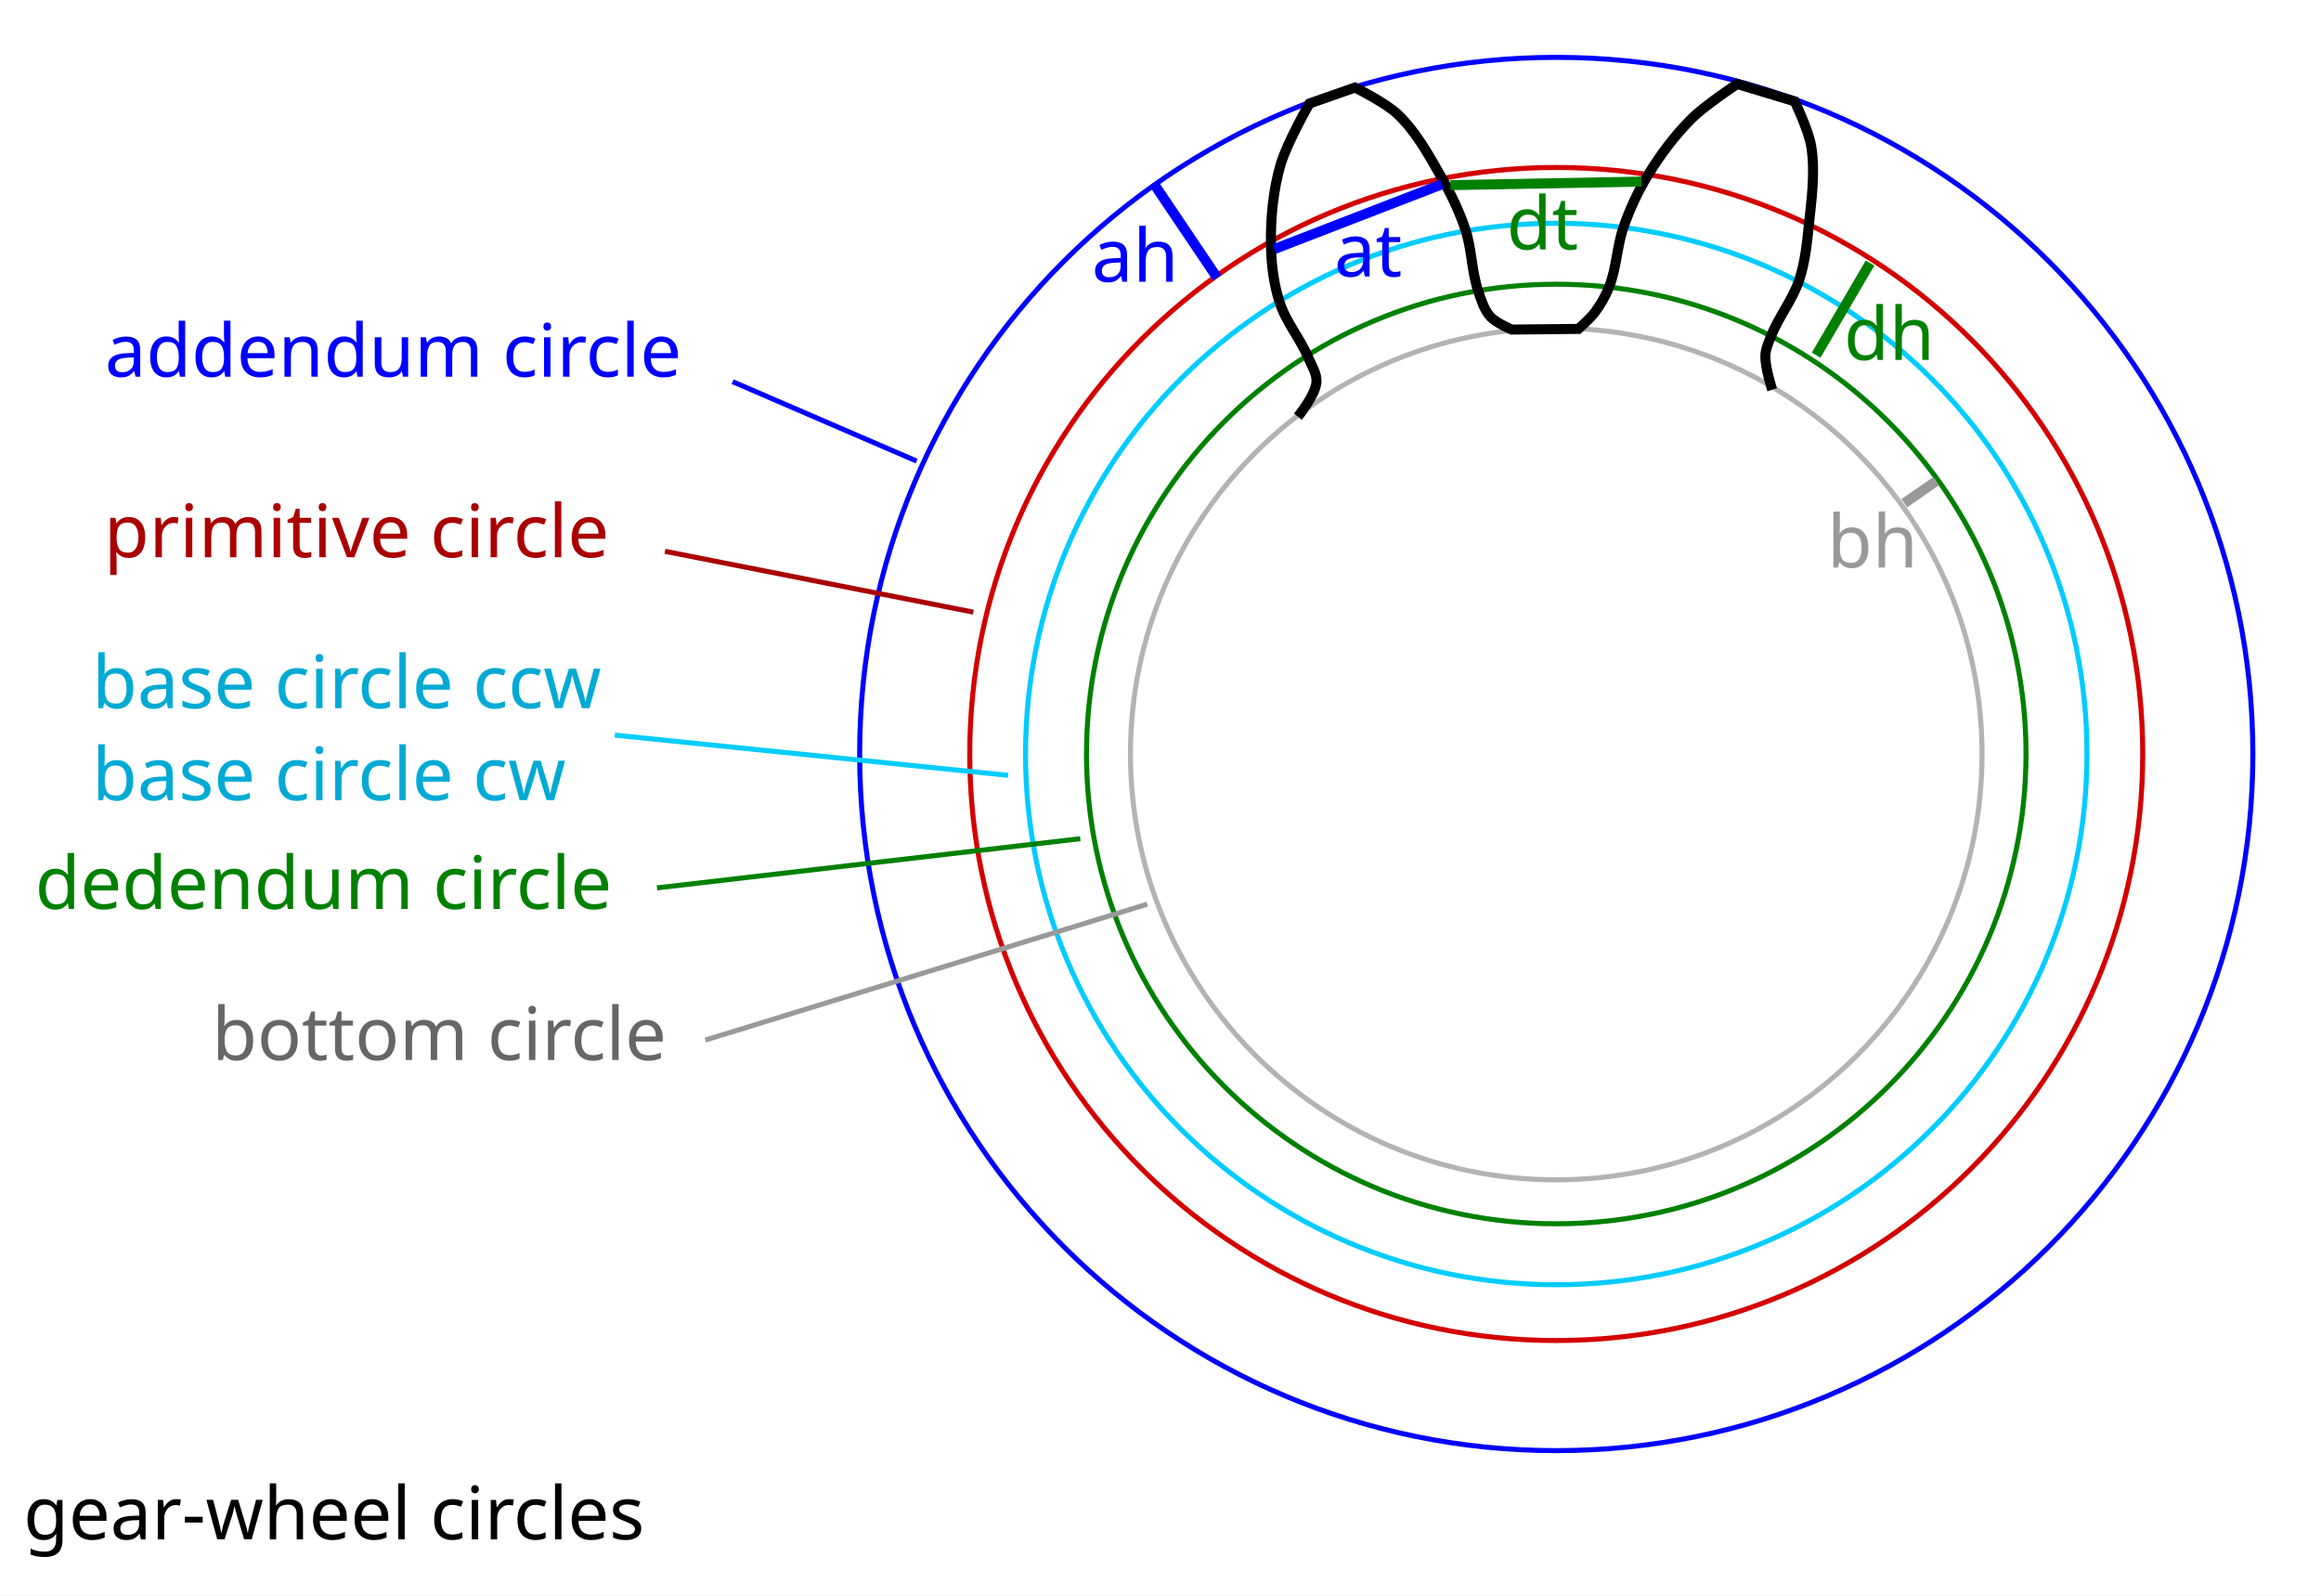
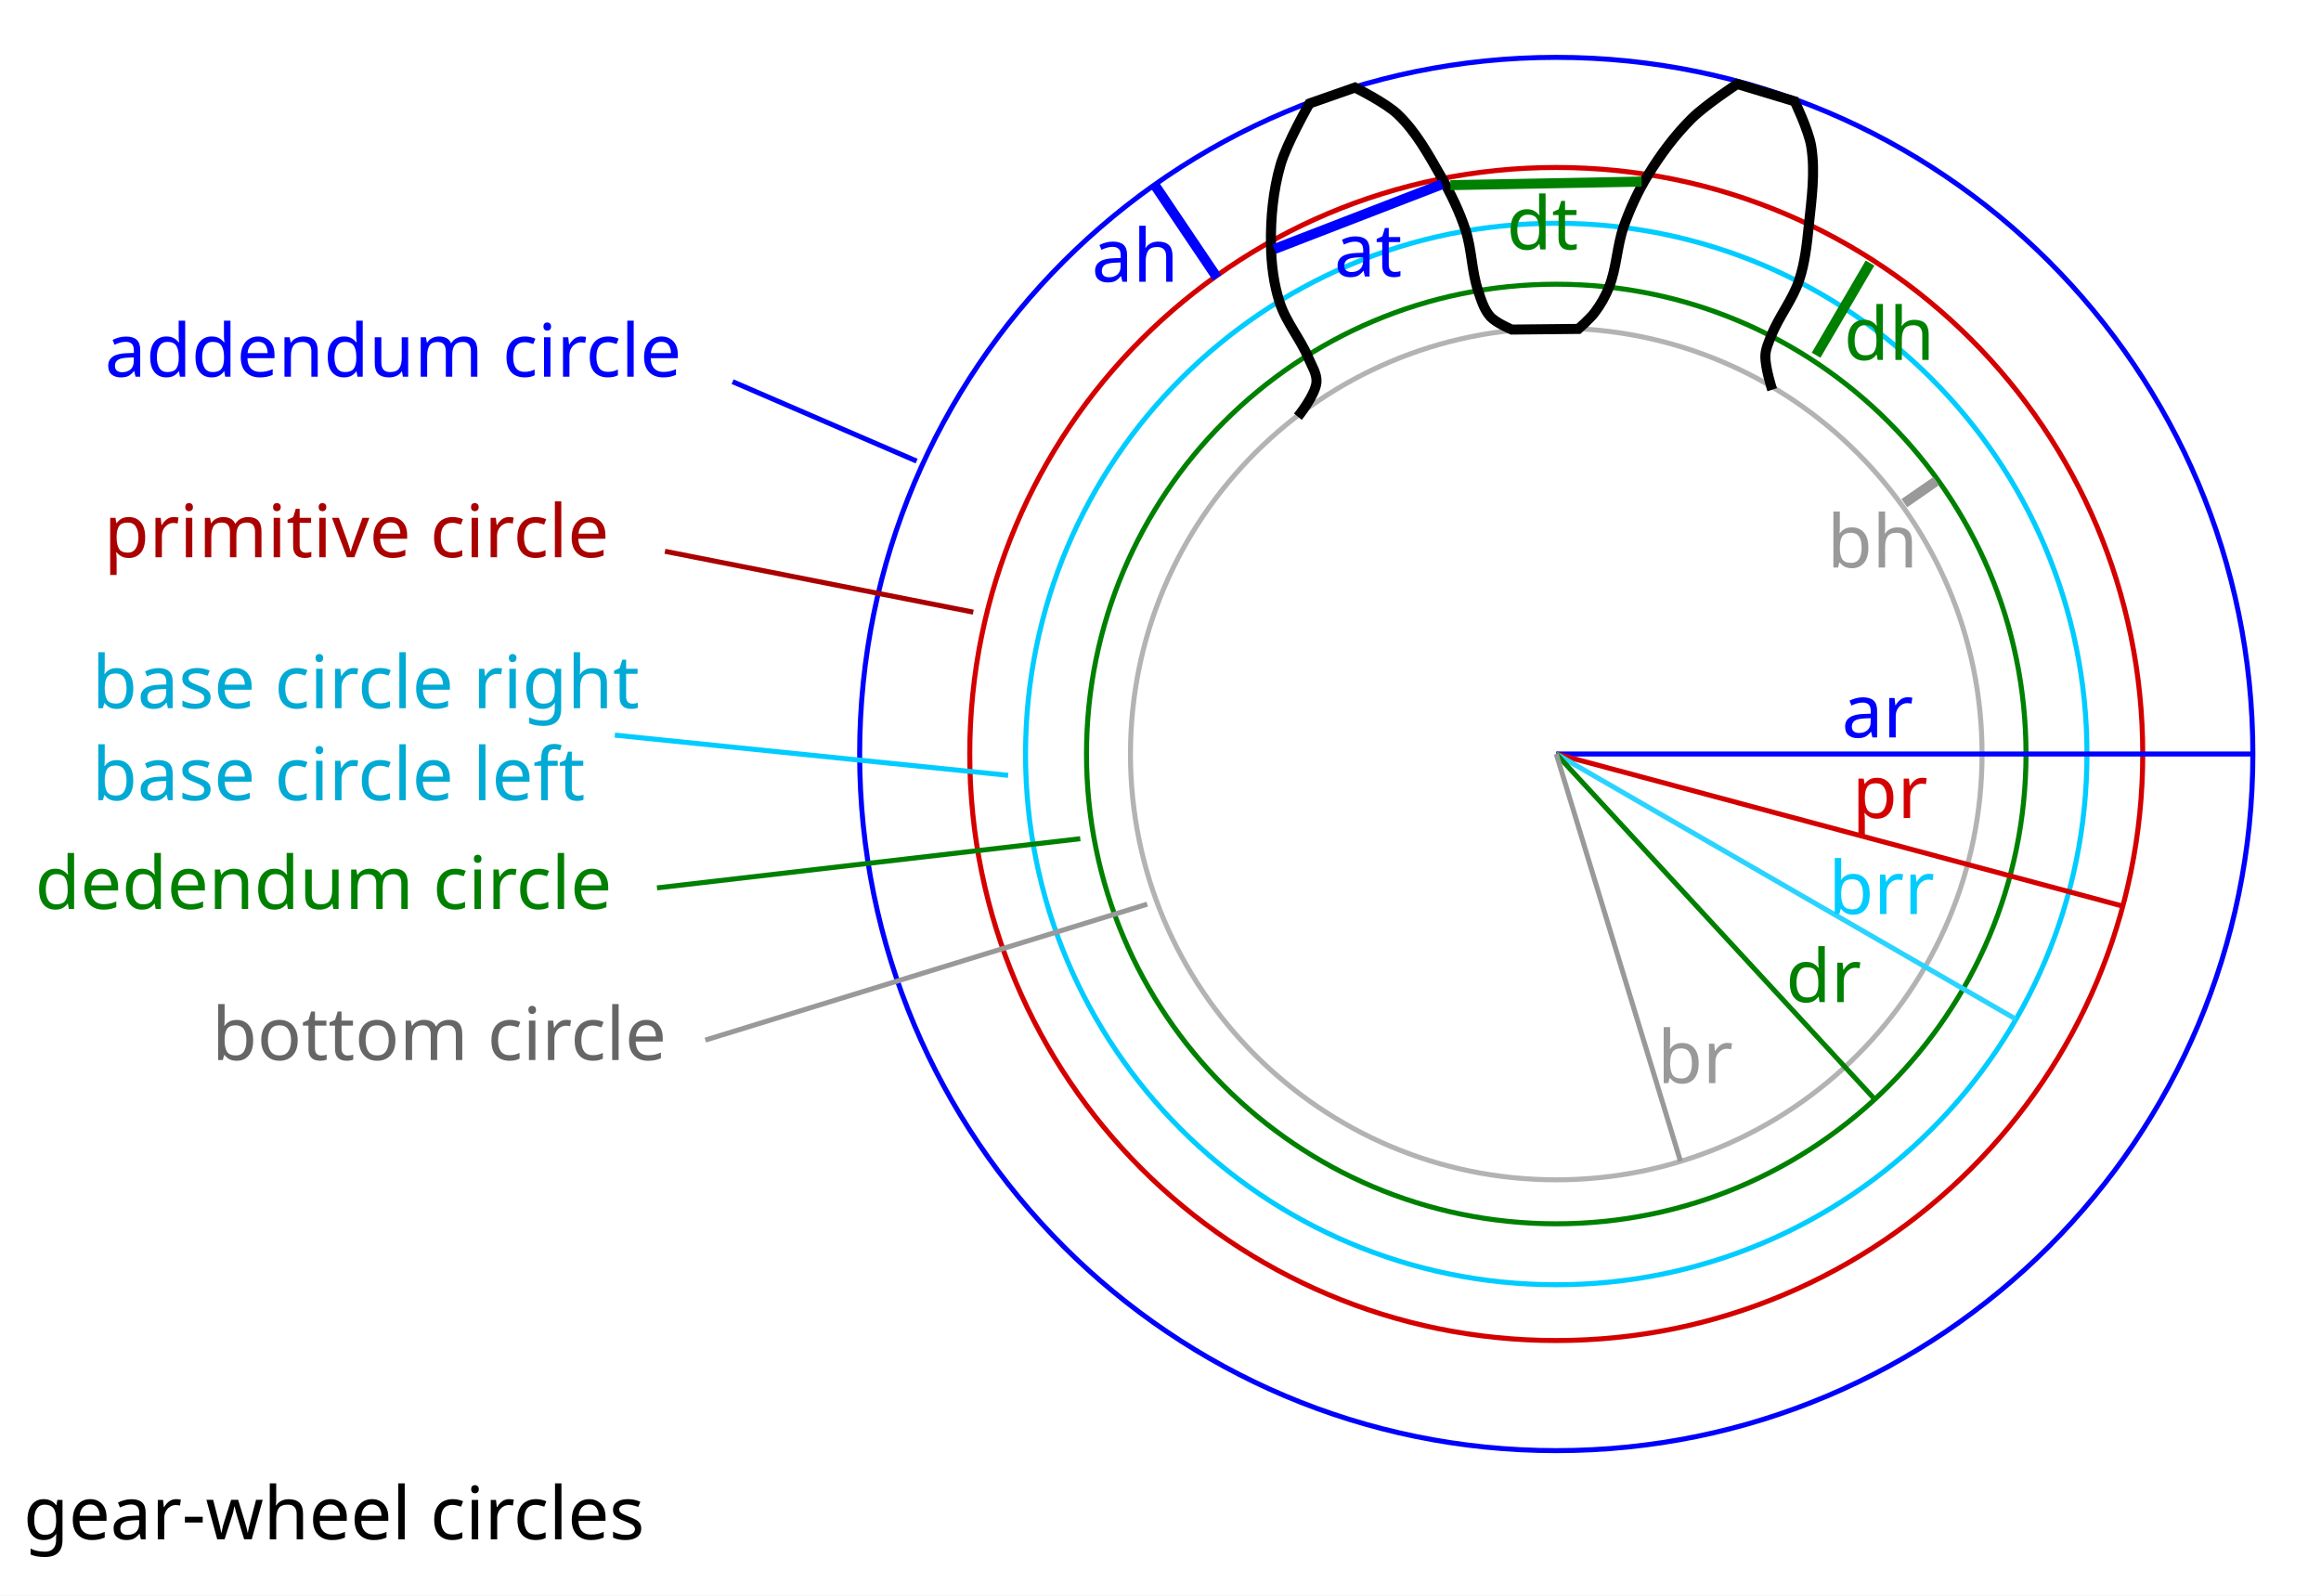
<svg xmlns="http://www.w3.org/2000/svg" width="462.473" height="317.917" viewBox="0 0 122.363 84.115" version="1.1" id="svg5">
  <defs id="defs2">
+     <rect x="180.666" y="3048.33" width="50.665" height="26.309" id="rect1465" />
+     <rect x="185.452" y="3043.833" width="75.808" height="30.845" id="rect1459" />
+     <rect x="190.866" y="3033.294" width="53.078" height="23.585" id="rect1453" />
+     <rect x="323.036" y="3151.587" width="56.239" height="39.624" id="rect1447" />
+     <rect x="402.381" y="3149.569" width="45.601" height="17.604" id="rect1441" />
    <rect x="98.41" y="3366.641" width="177.671" height="34.953" id="rect18195" />
    <rect x="417.924" y="3140.907" width="33.525" height="26.402" id="rect18135" />
    <rect x="374.692" y="3135.078" width="40.571" height="25.352" id="rect18127" />
    <rect x="343.886" y="3133.064" width="34.961" height="28.5" id="rect18119" />
    <rect x="359.918" y="3136.877" width="37.626" height="19.543" id="rect18111" />
    <rect x="360.344" y="3134.619" width="38.68" height="21.907" id="rect18103" />
    <rect x="27.099" y="3199.546" width="199.701" height="43.779" id="rect18083" />
    <rect x="18.208" y="3149.506" width="184.303" height="58.517" id="rect18077" />
    <rect x="24.772" y="3113.299" width="184.981" height="41.387" id="rect18071" />
    <rect x="22.472" y="3054.229" width="194.484" height="43.091" id="rect18065" />
    <rect x="26.727" y="3009.874" width="293.938" height="86.782" id="rect18059" />
  </defs>
  <g id="layer1" transform="translate(-21.85043,-799.3595)">
    <rect style="opacity:1;fill:#ffffff;stroke:#ffffff;stroke-width:0.265" id="rect18191" width="122.098" height="83.851" x="21.983" y="799.492" />
    <circle style="fill:none;stroke:#00ccff;stroke-width:0.265" id="path6214-2" cx="103.896" cy="839.108" r="27.979" />
    <circle style="fill:none;stroke:#b3b3b3;stroke-width:0.265" id="path6214-2-0" cx="103.896" cy="839.108" r="22.448" />
    <circle style="fill:none;stroke:#008000;stroke-width:0.265" id="path6214-2-6" cx="103.896" cy="839.108" r="24.766" />
    <circle style="fill:none;stroke:#d40000;stroke-width:0.265" id="path6214-2-6-1" cx="103.896" cy="839.108" r="30.92" />
    <circle style="fill:none;stroke:#0000ff;stroke-width:0.265" id="path6214-2-6-5" cx="103.896" cy="839.108" r="36.725" />
-     <text xml:space="preserve" transform="matrix(0.2645833,0,0,0.2645833,20.30642,19.42156)" id="text18057" style="font-size:14.667px;line-height:1.25;font-family:sans-serif;white-space:pre;shape-inside:url(#rect18059);fill:#0000ff">
-       <tspan x="26.727" y="3022.85" id="tspan18817">addendum circle</tspan>
+     <text xml:space="preserve" transform="matrix(0.2645833,0,0,0.2645833,20.30642,19.42156)" id="text18057" style="font-size:14.667px;line-height:1.25;font-family:sans-serif;white-space:pre;shape-inside:url(#rect18059);display:inline;fill:#0000ff">
+       <tspan x="26.727" y="3022.85" id="tspan4321">addendum circle</tspan>
    </text>
-     <text xml:space="preserve" transform="matrix(0.2645833,0,0,0.2645833,21.38301,17.20571)" id="text18063" style="font-size:14.667px;line-height:1.25;font-family:sans-serif;white-space:pre;shape-inside:url(#rect18065);fill:#aa0000">
-       <tspan x="22.473" y="3067.205" id="tspan18819">primitive circle</tspan>
+     <text xml:space="preserve" transform="matrix(0.2645833,0,0,0.2645833,21.38301,17.20571)" id="text18063" style="font-size:14.667px;line-height:1.25;font-family:sans-serif;white-space:pre;shape-inside:url(#rect18065);display:inline;fill:#aa0000">
+       <tspan x="22.473" y="3067.205" id="tspan4323">primitive circle</tspan>
    </text>
-     <text xml:space="preserve" transform="matrix(0.2645833,0,0,0.2645833,20.14806,9.533822)" id="text18069" style="font-size:14.667px;line-height:1.25;font-family:sans-serif;white-space:pre;shape-inside:url(#rect18071);fill:#00aad4">
-       <tspan x="24.771" y="3126.275" id="tspan18821">base circle ccw
+     <text xml:space="preserve" transform="matrix(0.2645833,0,0,0.2645833,20.14806,9.533822)" id="text18069" style="font-size:14.667px;line-height:1.25;font-family:sans-serif;white-space:pre;shape-inside:url(#rect18071);display:inline;fill:#00aad4">
+       <tspan x="24.771" y="3126.275" id="tspan4325">base circle right
</tspan>
-       <tspan x="24.771" y="3144.609" id="tspan18823">base circle cw</tspan>
+       <tspan x="24.771" y="3144.609" id="tspan4327">base circle left</tspan>
    </text>
-     <text xml:space="preserve" transform="matrix(0.2645833,0,0,0.2645833,18.87958,10.53604)" id="text18075" style="font-size:14.667px;line-height:1.25;font-family:sans-serif;white-space:pre;shape-inside:url(#rect18077);fill:#008000">
-       <tspan x="18.209" y="3162.483" id="tspan18825">dedendum circle</tspan>
+     <text xml:space="preserve" transform="matrix(0.2645833,0,0,0.2645833,18.87958,10.53604)" id="text18075" style="font-size:14.667px;line-height:1.25;font-family:sans-serif;white-space:pre;shape-inside:url(#rect18077);display:inline;fill:#008000">
+       <tspan x="18.209" y="3162.483" id="tspan4329">dedendum circle</tspan>
    </text>
-     <text xml:space="preserve" transform="matrix(0.2645833,0,0,0.2645833,25.85158,5.262488)" id="text18081" style="font-size:14.667px;line-height:1.25;font-family:sans-serif;white-space:pre;shape-inside:url(#rect18083);fill:#666666">
-       <tspan x="27.1" y="3212.523" id="tspan18827">bottom circle</tspan>
+     <text xml:space="preserve" transform="matrix(0.2645833,0,0,0.2645833,25.85158,5.262488)" id="text18081" style="font-size:14.667px;line-height:1.25;font-family:sans-serif;white-space:pre;shape-inside:url(#rect18083);display:inline;fill:#666666">
+       <tspan x="27.1" y="3212.523" id="tspan4331">bottom circle</tspan>
    </text>
    <path style="fill:none;stroke:#0000ff;stroke-width:0.265px;stroke-linecap:butt;stroke-linejoin:miter;stroke-opacity:1" d="m 60.474,819.48 9.703,4.187" id="path18087" />
    <path style="fill:none;stroke:#aa0000;stroke-width:0.265px;stroke-linecap:butt;stroke-linejoin:miter;stroke-opacity:1" d="m 56.907,828.422 16.255,3.208 v 0" id="path18089" />
    <path style="fill:none;stroke:#00ccff;stroke-width:0.265px;stroke-linecap:butt;stroke-linejoin:miter;stroke-opacity:1" d="m 54.265,838.113 20.734,2.12" id="path18091" />
    <path style="fill:none;stroke:#008000;stroke-width:0.265px;stroke-linecap:butt;stroke-linejoin:miter;stroke-opacity:1" d="m 56.488,846.166 22.315,-2.593" id="path18093" />
    <path style="fill:none;stroke:#999999;stroke-width:0.265px;stroke-linecap:butt;stroke-linejoin:miter;stroke-opacity:1" d="m 59.035,854.19 23.297,-7.166" id="path18095" />
    <path style="fill:none;stroke:#000000;stroke-width:0.529;stroke-linecap:butt;stroke-linejoin:miter;stroke-opacity:1" d="m 90.275,821.326 c 0,0 0.917,-1.126 0.979,-1.808 0.04,-0.444 -0.243,-0.861 -0.415,-1.272 -0.426,-1.017 -1.182,-1.889 -1.523,-2.938 -0.318,-0.978 -0.445,-2.023 -0.461,-3.051 -0.022,-1.411 0.113,-2.848 0.503,-4.204 0.33,-1.147 1.527,-3.238 1.527,-3.238 l 2.401,-0.841 c 0,0 1.608,0.796 2.248,1.405 0.97,0.924 1.63,2.136 2.294,3.299 0.507,0.888 0.959,1.816 1.279,2.787 0.344,1.046 0.323,2.19 0.674,3.234 0.159,0.474 0.308,0.985 0.644,1.356 0.294,0.324 1.124,0.678 1.124,0.678 l 3.517,-0.035 c 0,0 0.609,-0.538 0.853,-0.86 0.309,-0.409 0.569,-0.861 0.758,-1.338 0.407,-1.029 0.416,-2.182 0.785,-3.225 0.333,-0.941 0.758,-1.857 1.281,-2.708 0.656,-1.068 1.414,-2.089 2.305,-2.97 0.711,-0.702 2.389,-1.81 2.389,-1.81 l 3.029,0.914 c 0,0 0.735,1.532 0.87,2.359 0.225,1.38 0.017,2.802 -0.126,4.192 -0.099,0.967 -0.201,1.95 -0.507,2.873 -0.344,1.038 -1.069,1.915 -1.473,2.931 -0.133,0.335 -0.292,0.677 -0.309,1.038 -0.029,0.614 0.359,1.809 0.359,1.809" id="path18097" />
    <path style="fill:none;stroke:#0000ff;stroke-width:0.529;stroke-linecap:butt;stroke-linejoin:miter;stroke-opacity:1" d="m 82.727,809.112 3.293,4.889" id="path18099" />
-     <text xml:space="preserve" transform="matrix(0.2645833,0,0,0.2645833,-15.93556,-18.58923)" id="text18101" style="font-size:14.667px;line-height:1.25;font-family:sans-serif;white-space:pre;shape-inside:url(#rect18103);fill:#0000ff">
-       <tspan x="360.344" y="3147.596" id="tspan18829">ah</tspan>
+     <text xml:space="preserve" transform="matrix(0.2645833,0,0,0.2645833,-15.93556,-18.58923)" id="text18101" style="font-size:14.667px;line-height:1.25;font-family:sans-serif;white-space:pre;shape-inside:url(#rect18103);display:inline;fill:#0000ff">
+       <tspan x="360.344" y="3147.596" id="tspan4333">ah</tspan>
    </text>
    <path style="fill:none;stroke:#0000ff;stroke-width:0.529;stroke-linecap:butt;stroke-linejoin:miter;stroke-opacity:1" d="m 89.033,812.488 8.836,-3.414" id="path18107" />
-     <text xml:space="preserve" transform="matrix(0.2645833,0,0,0.2645833,-3.038958,-19.46273)" id="text18109" style="font-size:14.667px;line-height:1.25;font-family:sans-serif;white-space:pre;shape-inside:url(#rect18111);fill:#0000ff">
-       <tspan x="359.918" y="3149.854" id="tspan18831">at</tspan>
+     <text xml:space="preserve" transform="matrix(0.2645833,0,0,0.2645833,-3.038958,-19.46273)" id="text18109" style="font-size:14.667px;line-height:1.25;font-family:sans-serif;white-space:pre;shape-inside:url(#rect18111);display:inline;fill:#0000ff">
+       <tspan x="359.918" y="3149.854" id="tspan4335">at</tspan>
    </text>
    <path style="fill:none;stroke:#008000;stroke-width:0.529;stroke-linecap:butt;stroke-linejoin:miter;stroke-opacity:1" d="m 98.315,809.119 10.082,-0.187" id="path18115" />
-     <text xml:space="preserve" transform="matrix(0.2645833,0,0,0.2645833,10.2884,-19.8812)" id="text18117" style="font-size:14.667px;line-height:1.25;font-family:sans-serif;white-space:pre;shape-inside:url(#rect18119);fill:#008000">
-       <tspan x="343.887" y="3146.041" id="tspan18833">dt</tspan>
+     <text xml:space="preserve" transform="matrix(0.2645833,0,0,0.2645833,10.2884,-19.8812)" id="text18117" style="font-size:14.667px;line-height:1.25;font-family:sans-serif;white-space:pre;shape-inside:url(#rect18119);display:inline;fill:#008000">
+       <tspan x="343.887" y="3146.041" id="tspan4337">dt</tspan>
    </text>
    <path style="fill:none;stroke:#008000;stroke-width:0.529;stroke-linecap:butt;stroke-linejoin:miter;stroke-opacity:1" d="m 120.438,813.227 -2.842,4.857" id="path18123" />
-     <text xml:space="preserve" transform="matrix(0.2645833,0,0,0.2645833,19.92206,-14.58767)" id="text18125" style="font-size:14.667px;line-height:1.25;font-family:sans-serif;white-space:pre;shape-inside:url(#rect18127);fill:#008000">
-       <tspan x="374.691" y="3148.055" id="tspan18835">dh</tspan>
+     <text xml:space="preserve" transform="matrix(0.2645833,0,0,0.2645833,19.92206,-14.58767)" id="text18125" style="font-size:14.667px;line-height:1.25;font-family:sans-serif;white-space:pre;shape-inside:url(#rect18127);display:inline;fill:#008000">
+       <tspan x="374.691" y="3148.055" id="tspan4339">dh</tspan>
    </text>
    <path style="fill:none;stroke:#999999;stroke-width:0.529;stroke-linecap:butt;stroke-linejoin:miter;stroke-opacity:1" d="m 122.246,825.885 1.685,-1.167" id="path18131" />
-     <text xml:space="preserve" transform="matrix(0.2645833,0,0,0.2645833,7.600444,-5.188046)" id="text18133" style="font-size:14.667px;line-height:1.25;font-family:sans-serif;white-space:pre;shape-inside:url(#rect18135);fill:#999999">
-       <tspan x="417.924" y="3153.883" id="tspan18837">bh</tspan>
+     <text xml:space="preserve" transform="matrix(0.2645833,0,0,0.2645833,7.600444,-5.188046)" id="text18133" style="font-size:14.667px;line-height:1.25;font-family:sans-serif;white-space:pre;shape-inside:url(#rect18135);display:inline;fill:#999999">
+       <tspan x="417.924" y="3153.883" id="tspan4341">bh</tspan>
    </text>
-     <text xml:space="preserve" transform="matrix(0.2645833,0,0,0.2645833,-2.95119,-13.6801)" id="text18193" style="font-size:14.667px;line-height:1.25;font-family:sans-serif;white-space:pre;shape-inside:url(#rect18195)">
-       <tspan x="98.41" y="3379.617" id="tspan18839">gear-wheel circles</tspan>
+     <text xml:space="preserve" transform="matrix(0.2645833,0,0,0.2645833,-2.95119,-13.6801)" id="text18193" style="font-size:14.667px;line-height:1.25;font-family:sans-serif;white-space:pre;shape-inside:url(#rect18195);display:inline">
+       <tspan x="98.41" y="3379.617" id="tspan4343">gear-wheel circles</tspan>
+     </text>
+     <path style="fill:none;stroke:#0000ff;stroke-width:0.265px;stroke-linecap:butt;stroke-linejoin:miter;stroke-opacity:1" d="m 103.896,839.108 36.725,-5e-5" id="path1333" />
+     <path style="fill:none;stroke:#d40000;stroke-width:0.265px;stroke-linecap:butt;stroke-linejoin:miter;stroke-opacity:1" d="m 103.896,839.108 29.862,8.019" id="path1335" />
+     <path style="fill:none;stroke:#2ad4ff;stroke-width:0.265px;stroke-linecap:butt;stroke-linejoin:miter;stroke-opacity:1" d="m 103.896,839.108 24.235,13.982" id="path1433" />
+     <path style="fill:none;stroke:#008000;stroke-width:0.265px;stroke-linecap:butt;stroke-linejoin:miter;stroke-opacity:1" d="m 103.896,839.108 16.753,18.159" id="path1435" />
+     <path style="fill:none;stroke:#999999;stroke-width:0.265px;stroke-linecap:butt;stroke-linejoin:miter;stroke-opacity:1" d="m 103.896,839.108 6.55,21.471" id="path1437" />
+     <text xml:space="preserve" transform="matrix(0.2645833,0,0,0.2645833,12.48314,1.47878)" id="text1439" style="font-size:14.667px;line-height:1.25;font-family:sans-serif;white-space:pre;shape-inside:url(#rect1441);display:inline;fill:#0000ff">
+       <tspan x="402.381" y="3162.545" id="tspan4345">ar</tspan>
+     </text>
+     <text xml:space="preserve" transform="matrix(0.2645833,0,0,0.2645833,34.02613,5.192437)" id="text1445" style="font-size:14.667px;line-height:1.25;font-family:sans-serif;white-space:pre;shape-inside:url(#rect1447);display:inline;fill:#d40000">
+       <tspan x="323.035" y="3164.562" id="tspan4347">pr</tspan>
+     </text>
+     <text xml:space="preserve" transform="matrix(0.2645833,0,0,0.2645833,67.74922,41.55117)" id="text1451" style="font-size:14.667px;line-height:1.25;font-family:sans-serif;white-space:pre;shape-inside:url(#rect1453);display:inline;fill:#00ccff">
+       <tspan x="190.865" y="3046.27" id="tspan4349">brr</tspan>
+     </text>
+     <text xml:space="preserve" transform="matrix(0.2645833,0,0,0.2645833,66.92713,43.40631)" id="text1457" style="font-size:14.667px;line-height:1.25;font-family:sans-serif;white-space:pre;shape-inside:url(#rect1459);display:inline;fill:#008000">
+       <tspan x="185.453" y="3056.811" id="tspan4351">dr</tspan>
+     </text>
+     <text xml:space="preserve" transform="matrix(0.2645833,0,0,0.2645833,61.42929,46.48675)" id="text1463" style="font-size:14.667px;line-height:1.25;font-family:sans-serif;white-space:pre;shape-inside:url(#rect1465);display:inline;fill:#999999">
+       <tspan x="180.666" y="3061.307" id="tspan4353">br</tspan>
    </text>
  </g>
</svg>
